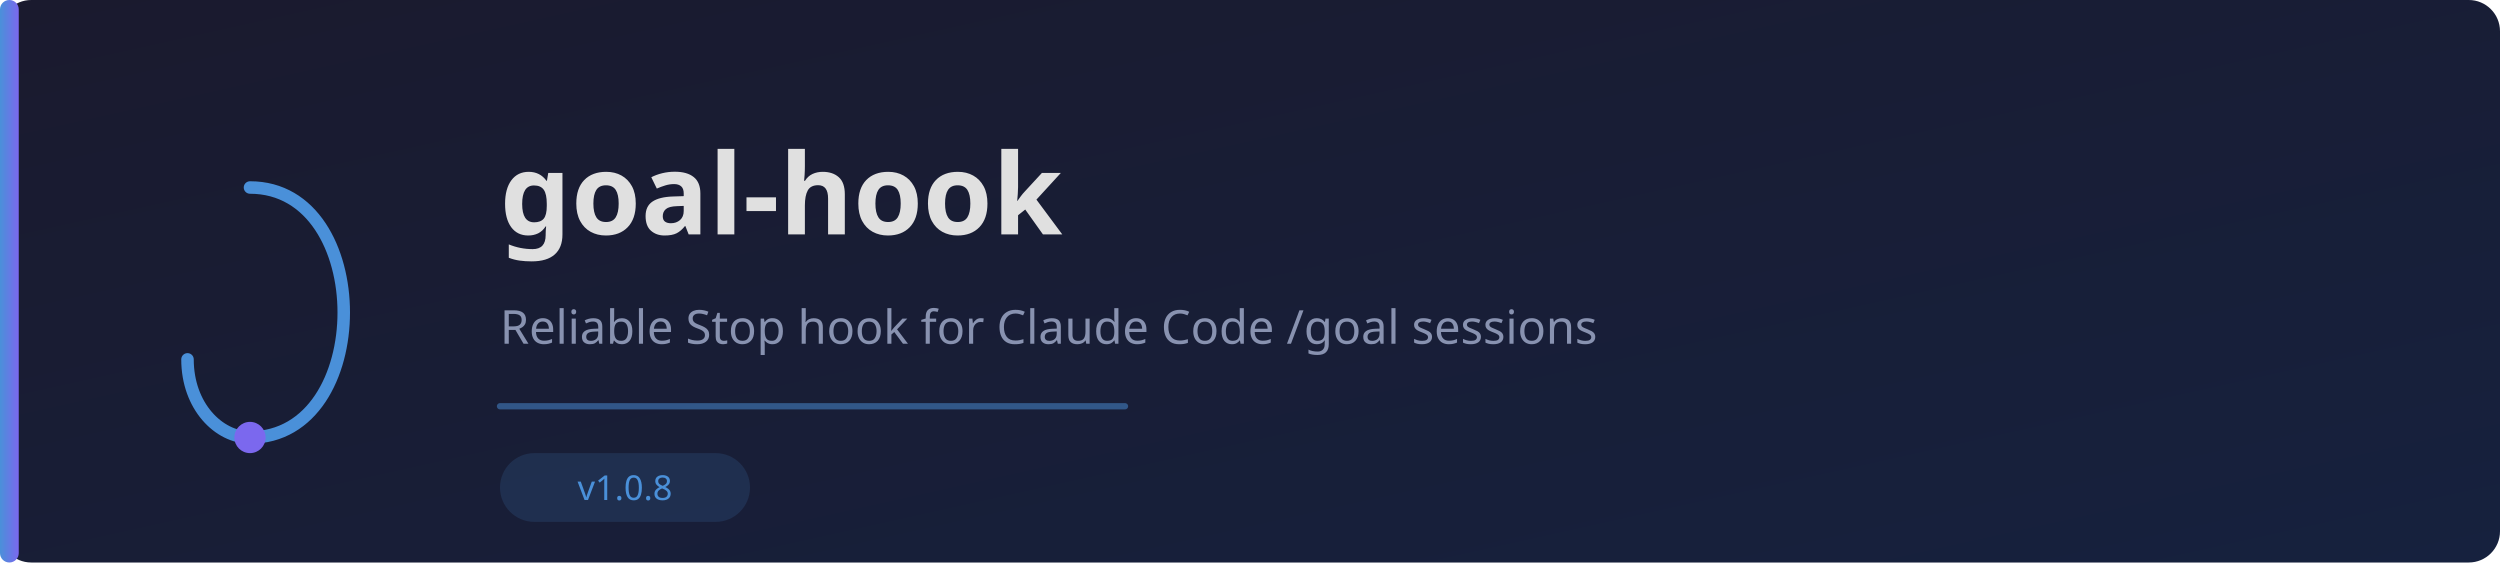
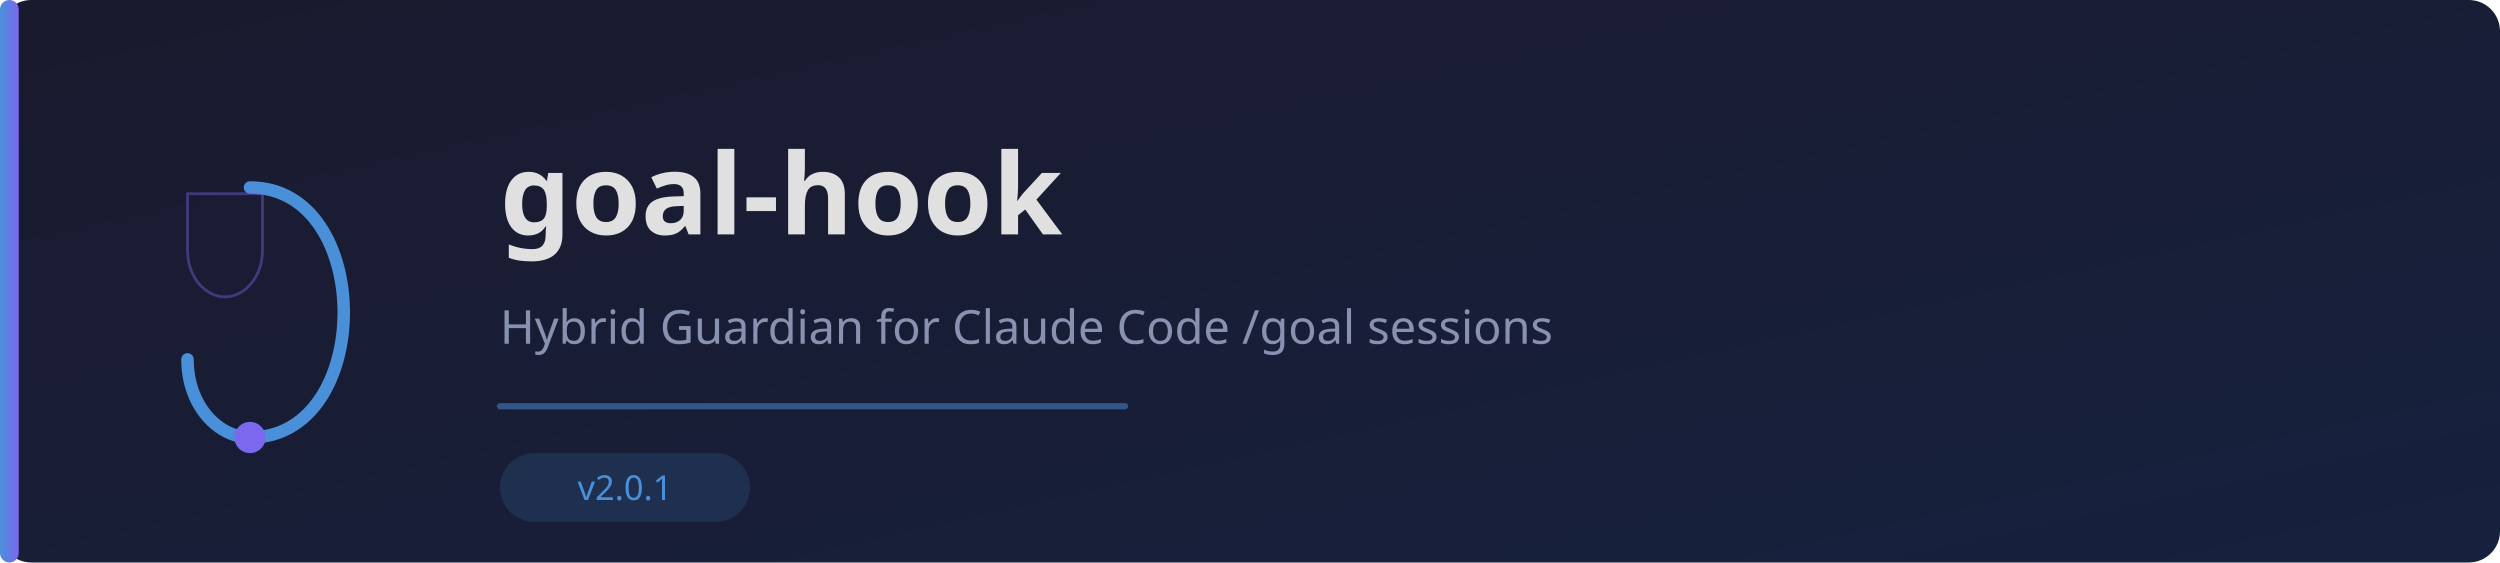
<svg xmlns="http://www.w3.org/2000/svg" viewBox="0 0 800 180">
  <defs>
    <linearGradient id="heroGrad" x1="0%" y1="0%" x2="100%" y2="100%">
      <stop offset="0%" style="stop-color:#1a1a2e;stop-opacity:1" />
      <stop offset="100%" style="stop-color:#16213e;stop-opacity:1" />
    </linearGradient>
    <linearGradient id="accentGrad" x1="0%" y1="0%" x2="100%" y2="0%">
      <stop offset="0%" style="stop-color:#4a90d9" />
      <stop offset="100%" style="stop-color:#7b68ee" />
    </linearGradient>
  </defs>
  <rect width="800" height="180" rx="10" fill="url(#heroGrad)" />
  <rect x="0" y="0" width="6" height="180" fill="url(#accentGrad)" rx="3" />
  <g transform="translate(50, 50)">
    <path d="M30 10 C50 10, 60 30, 60 50 C60 70, 50 90, 30 90 C20 90, 10 80, 10 65" stroke="#4a90d9" stroke-width="4" fill="none" stroke-linecap="round" />
    <circle cx="30" cy="90" r="5" fill="#7b68ee" />
+     <path d="M20 20 L40 20 L40 50 C40 65, 30 75, 20 75 C10 75, 0 65, 0 50 L0 20 Z" stroke="#7b68ee" stroke-width="1.5" fill="none" opacity="0.4" transform="translate(10, 0) scale(0.6)" />
  </g>
  <text x="160" y="75" fill="#e0e0e0" font-size="36" font-family="system-ui, sans-serif" font-weight="bold">goal-hook</text>
-   <text x="160" y="110" fill="#8892b0" font-size="15" font-family="system-ui, sans-serif">Reliable Stop hook for Claude Code /goal sessions</text>
+   <text x="160" y="110" fill="#8892b0" font-size="15" font-family="system-ui, sans-serif">Hybrid Guardian for Claude Code /goal sessions</text>
  <line x1="160" y1="130" x2="360" y2="130" stroke="#4a90d9" stroke-width="2" stroke-linecap="round" opacity="0.5" />
  <rect x="160" y="145" width="80" height="22" rx="11" fill="#4a90d9" opacity="0.15" />
-   <text x="200" y="160" text-anchor="middle" fill="#4a90d9" font-size="11" font-family="system-ui, sans-serif">v1.0.8</text>
+   <text x="200" y="160" text-anchor="middle" fill="#4a90d9" font-size="11" font-family="system-ui, sans-serif">v2.0.1</text>
</svg>
